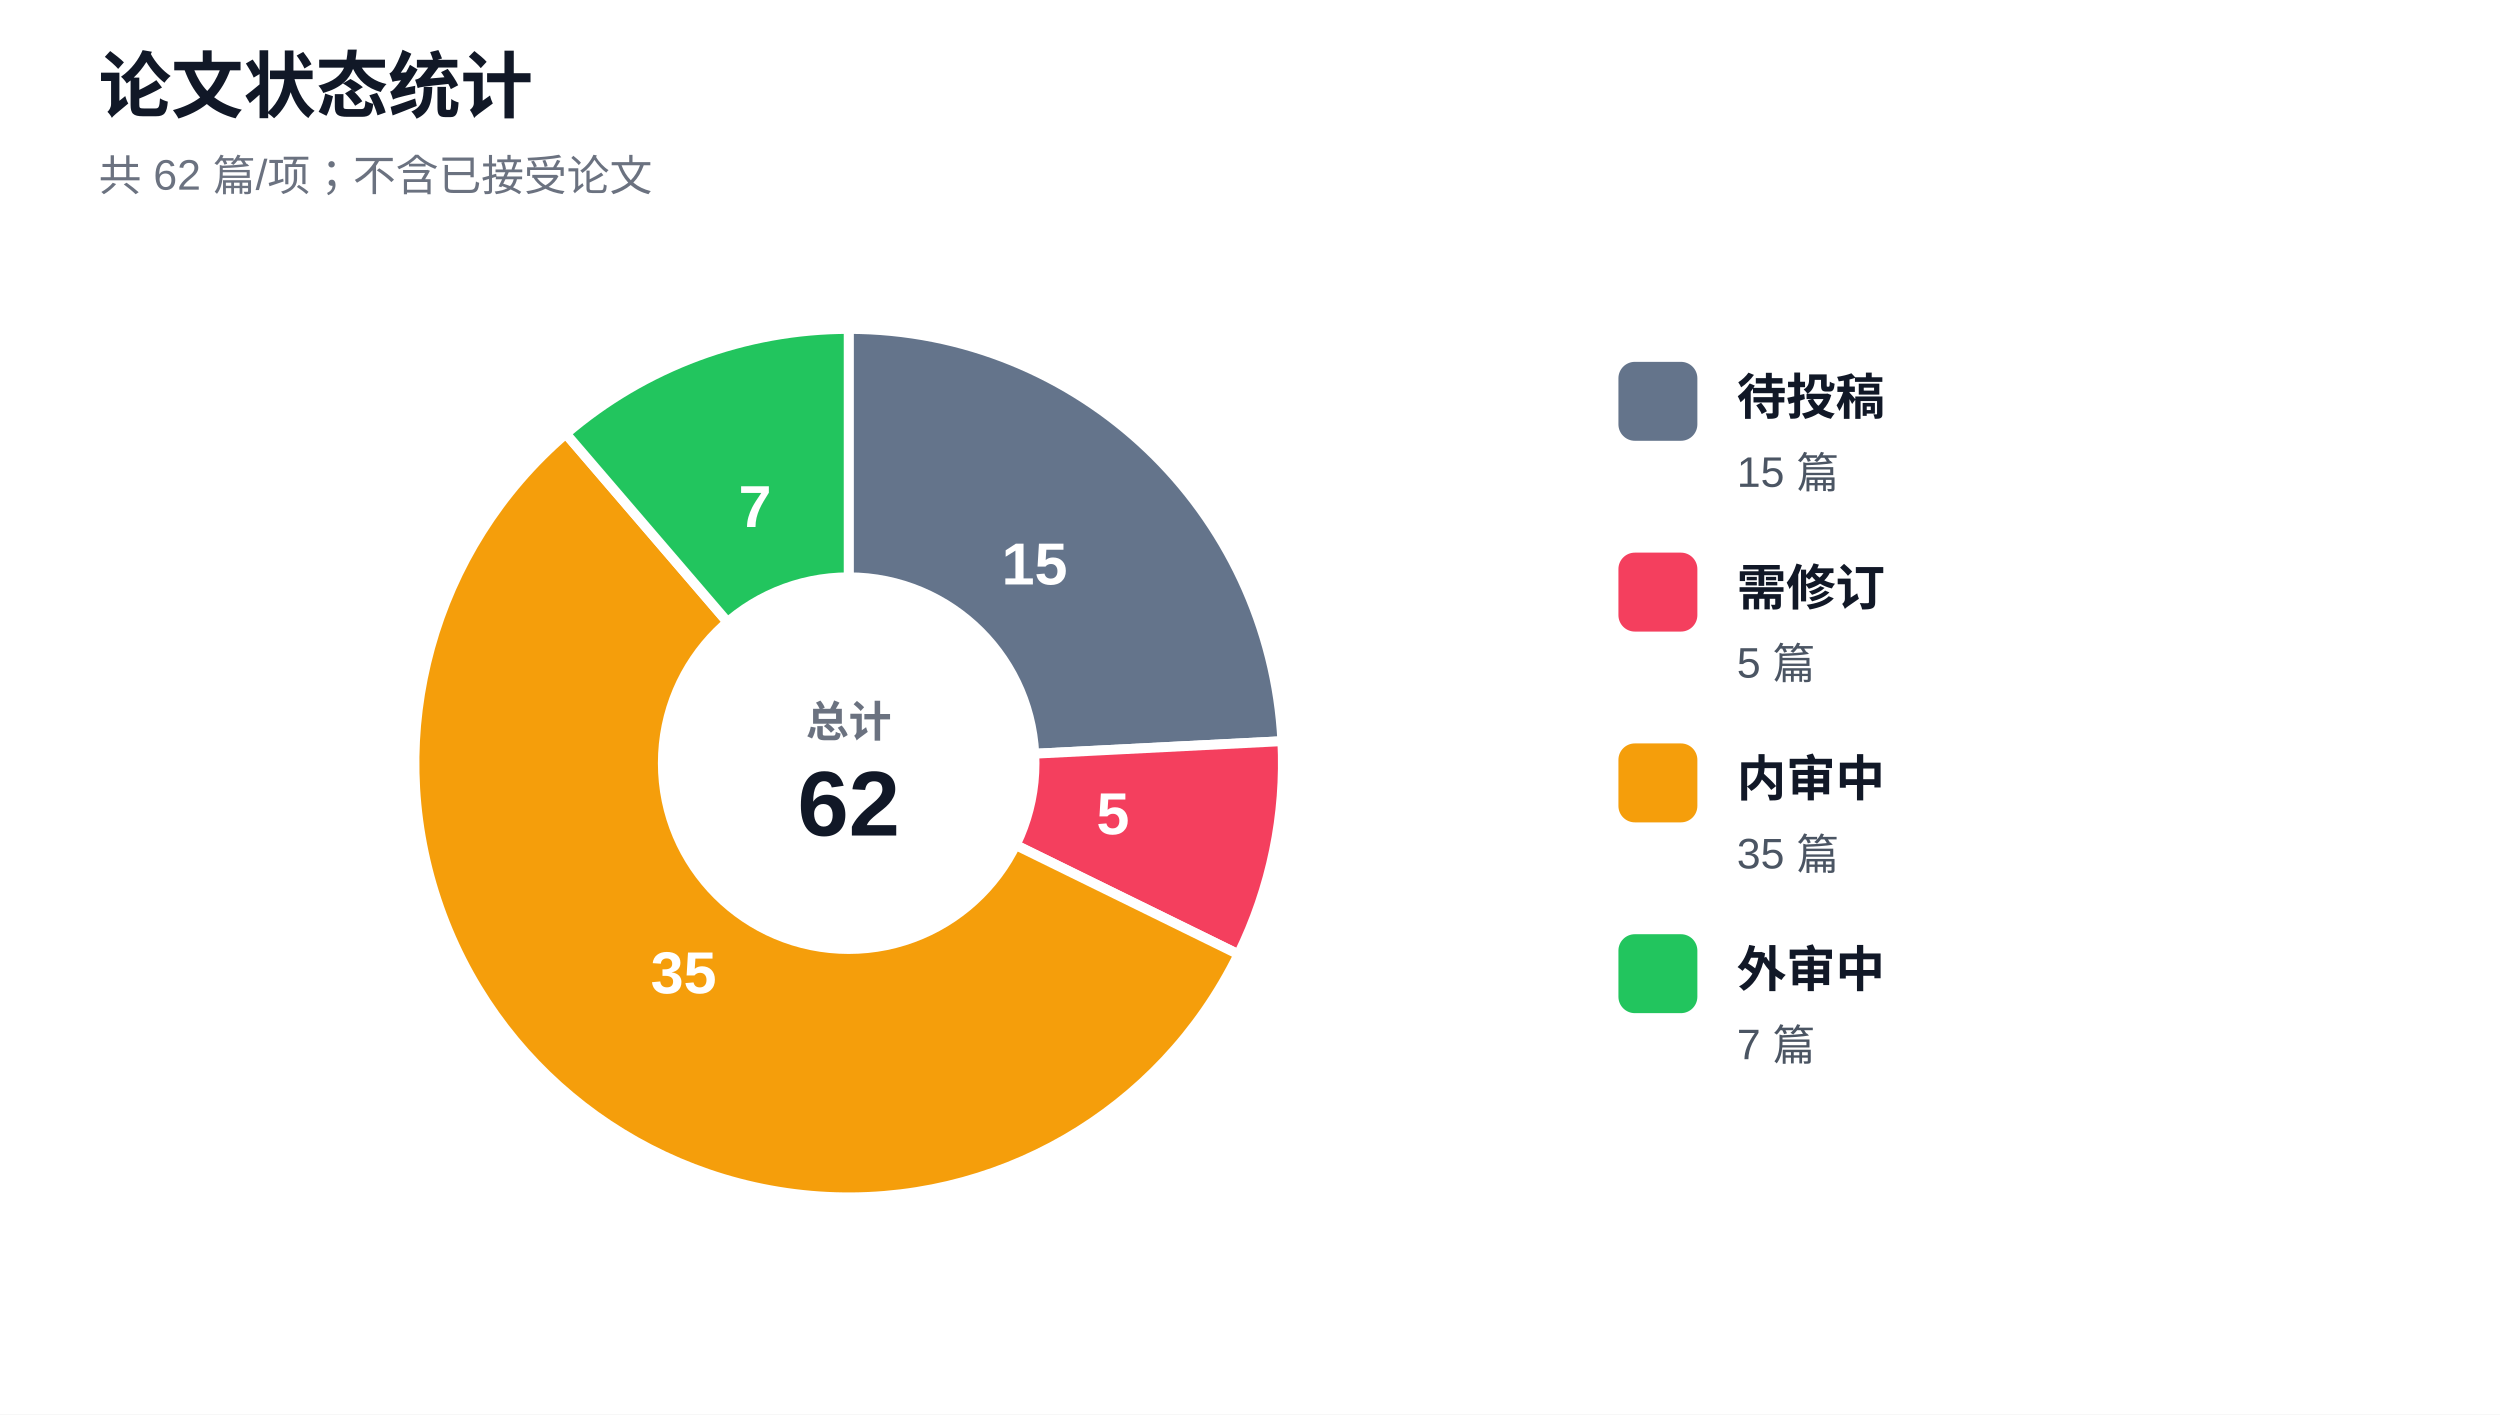
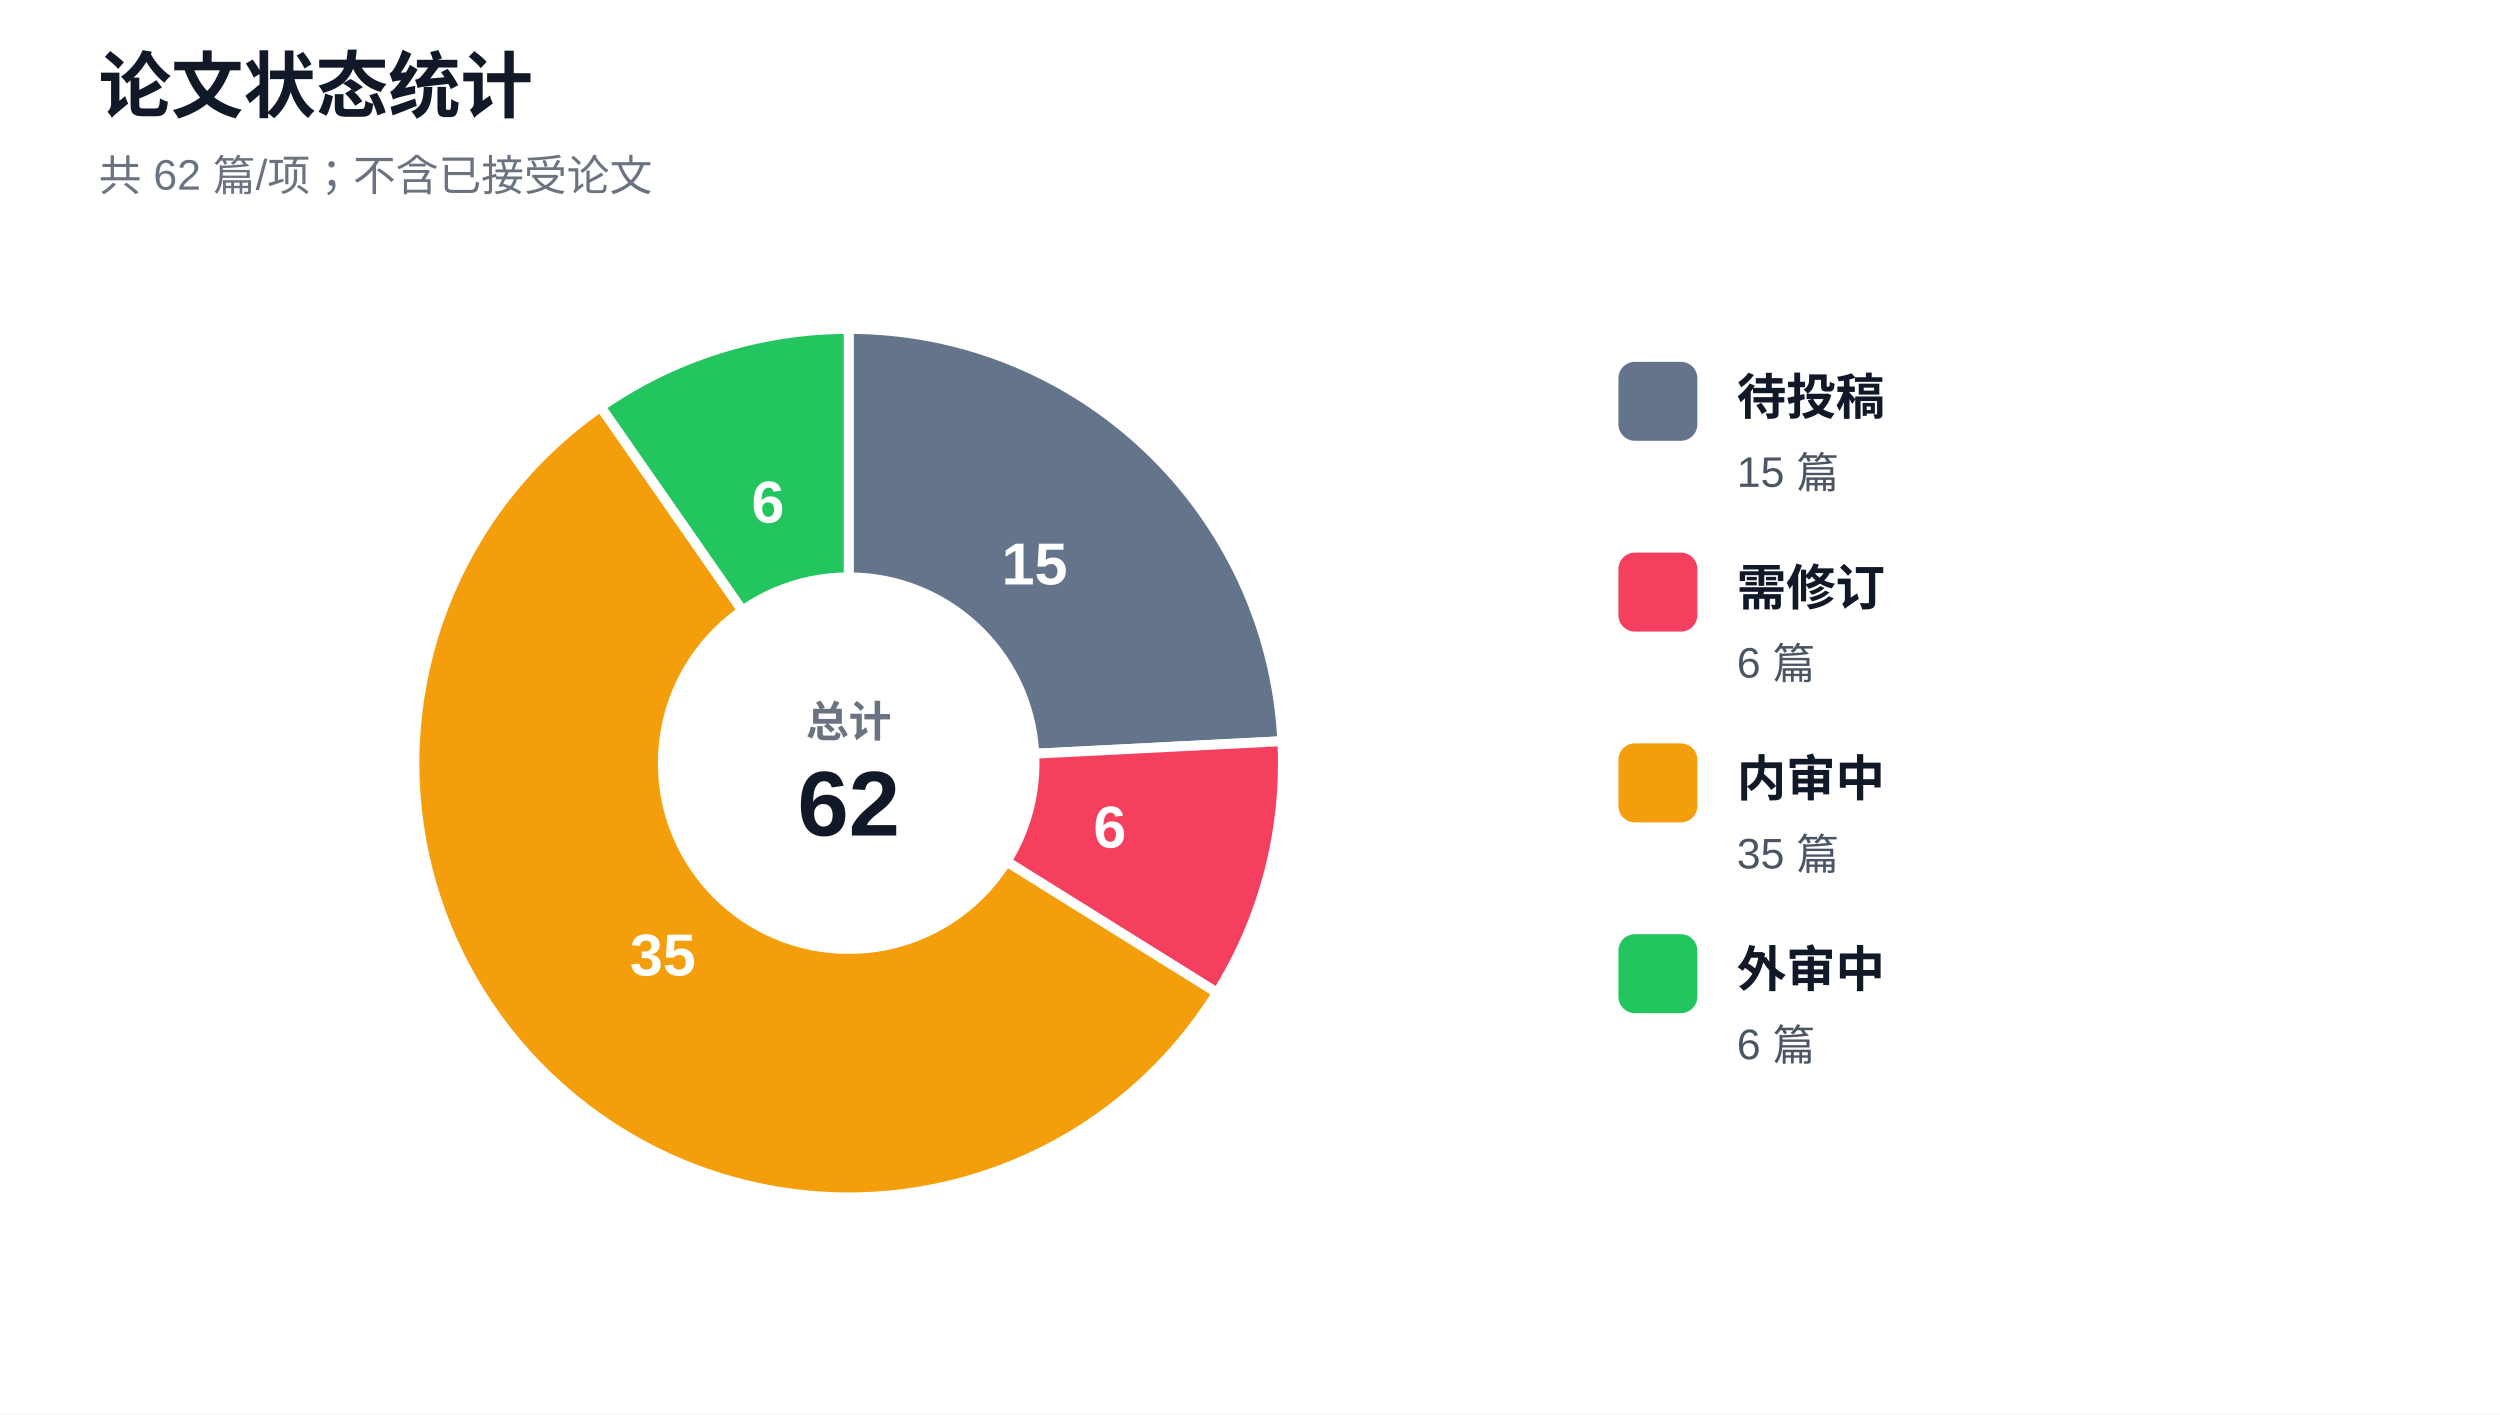
<svg xmlns="http://www.w3.org/2000/svg" width="760" height="430" viewBox="0 0 760 430" role="img" aria-labelledby="title desc">
  <rect width="760" height="430" fill="#ffffff" />
  <text x="30" y="34" fill="#111827" font-family="Arial, Microsoft YaHei, sans-serif" font-size="22" font-weight="700">论文状态统计</text>
  <text x="30" y="58" fill="#6b7280" font-family="Arial, Microsoft YaHei, sans-serif" font-size="13">共 62 篇/项；不含已接受论文</text>
  <g font-family="Arial, Microsoft YaHei, sans-serif">
    <path d="M 258 232 L 258 100 A 132 132 0 0 1 389.831 225.314 Z" fill="#64748b" stroke="#ffffff" stroke-width="3" />
    <text x="314.495" y="172.567" fill="#ffffff" font-size="18" font-weight="800" text-anchor="middle" dominant-baseline="middle">15</text>
-     <path d="M 258 232 L 389.831 225.314 A 132 132 0 0 1 376.51 290.132 Z" fill="#f43f5e" stroke="#ffffff" stroke-width="3" />
-     <text x="338.321" y="248.506" fill="#ffffff" font-size="18" font-weight="800" text-anchor="middle" dominant-baseline="middle">5</text>
-     <path d="M 258 232 L 376.51 290.132 A 132 132 0 1 1 172.019 131.844 Z" fill="#f59e0b" stroke="#ffffff" stroke-width="3" />
-     <text x="207.807" y="296.844" fill="#ffffff" font-size="18" font-weight="800" text-anchor="middle" dominant-baseline="middle">35</text>
-     <path d="M 258 232 L 172.019 131.844 A 132 132 0 0 1 258 100 Z" fill="#22c55e" stroke="#ffffff" stroke-width="3" />
-     <text x="229.521" y="155.104" fill="#ffffff" font-size="18" font-weight="800" text-anchor="middle" dominant-baseline="middle">7</text>
+     <path d="M 258 232 L 389.831 225.314 A 132 132 0 0 1 370.021 301.823 Z" fill="#f43f5e" stroke="#ffffff" stroke-width="3" />
+     <text x="337.382" y="252.554" fill="#ffffff" font-size="18" font-weight="800" text-anchor="middle" dominant-baseline="middle">6</text>
+     <path d="M 258 232 L 370.021 301.823 A 132 132 0 1 1 182.593 123.659 Z" fill="#f59e0b" stroke="#ffffff" stroke-width="3" />
+     <text x="201.505" y="291.433" fill="#ffffff" font-size="18" font-weight="800" text-anchor="middle" dominant-baseline="middle">35</text>
+     <path d="M 258 232 L 182.593 123.659 A 132 132 0 0 1 258 100 Z" fill="#22c55e" stroke="#ffffff" stroke-width="3" />
+     <text x="233.452" y="153.761" fill="#ffffff" font-size="18" font-weight="800" text-anchor="middle" dominant-baseline="middle">6</text>
    <circle cx="258" cy="232" r="58" fill="#ffffff" />
    <text x="258" y="224" fill="#6b7280" font-size="13" font-weight="700" text-anchor="middle">总计</text>
    <text x="258" y="254" fill="#111827" font-size="28" font-weight="700" text-anchor="middle">62</text>
  </g>
  <g font-family="Arial, Microsoft YaHei, sans-serif">
    <rect x="492" y="110" width="24" height="24" rx="5" fill="#64748b" />
    <text x="528" y="126" fill="#111827" font-size="15" font-weight="700">待投稿</text>
    <text x="528" y="148" fill="#4b5563" font-size="13">15 篇</text>
    <rect x="492" y="168" width="24" height="24" rx="5" fill="#f43f5e" />
    <text x="528" y="184" fill="#111827" font-size="15" font-weight="700">需修订</text>
-     <text x="528" y="206" fill="#4b5563" font-size="13">5 篇</text>
+     <text x="528" y="206" fill="#4b5563" font-size="13">6 篇</text>
    <rect x="492" y="226" width="24" height="24" rx="5" fill="#f59e0b" />
    <text x="528" y="242" fill="#111827" font-size="15" font-weight="700">内审中</text>
    <text x="528" y="264" fill="#4b5563" font-size="13">35 篇</text>
    <rect x="492" y="284" width="24" height="24" rx="5" fill="#22c55e" />
    <text x="528" y="300" fill="#111827" font-size="15" font-weight="700">外审中</text>
-     <text x="528" y="322" fill="#4b5563" font-size="13">7 篇</text>
+     <text x="528" y="322" fill="#4b5563" font-size="13">6 篇</text>
  </g>
</svg>
